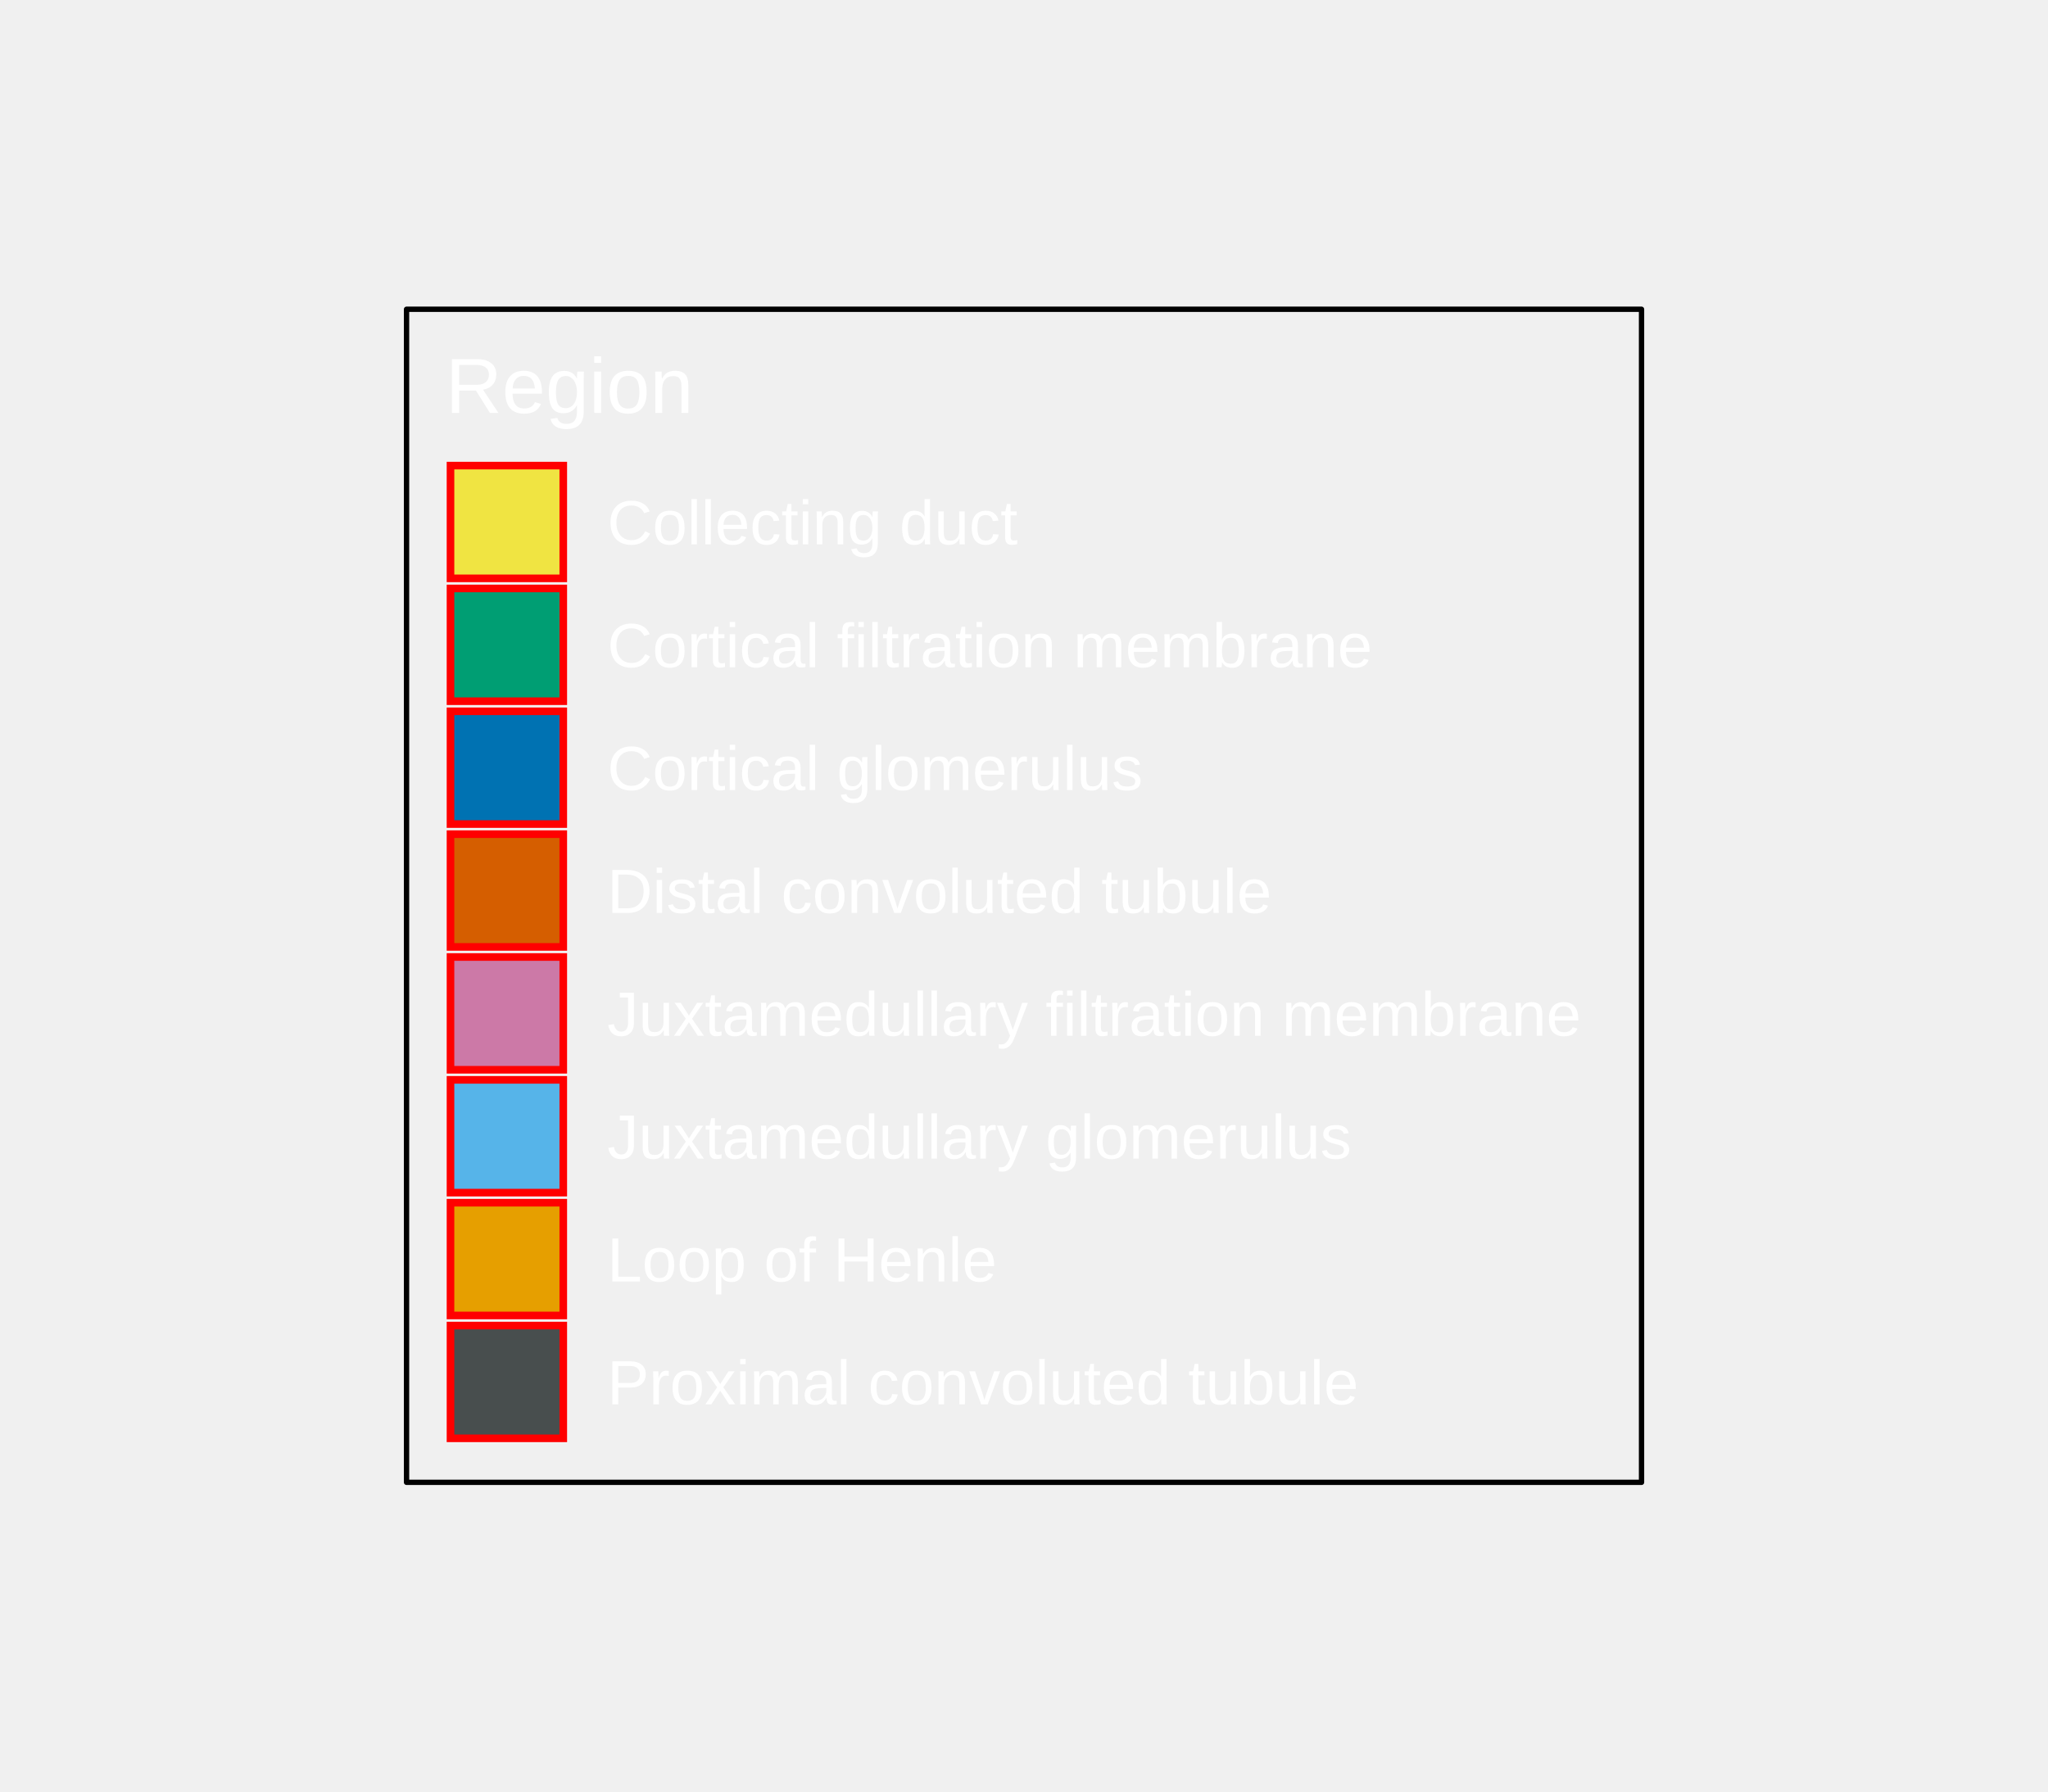
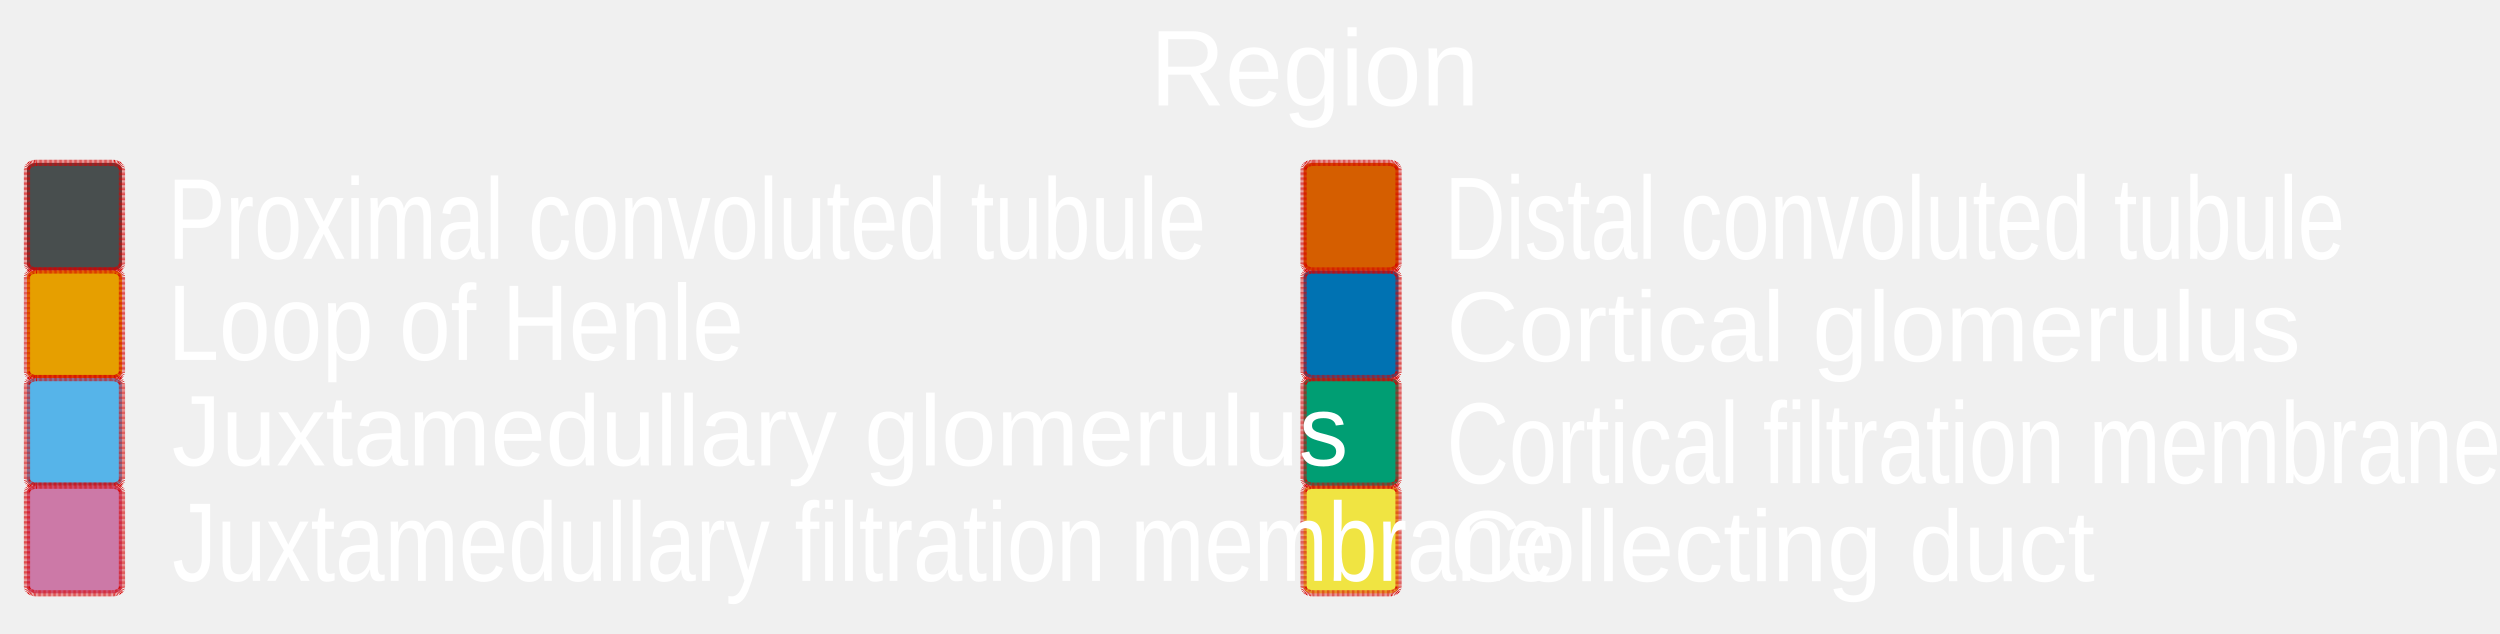
- <svg xmlns="http://www.w3.org/2000/svg" class="svglite" viewBox="0 0 288.00 252.00">
-   <defs>
-     <style type="text/css">
-     .svglite line, .svglite polyline, .svglite polygon, .svglite path, .svglite rect, .svglite circle {
-       fill: none;
-       stroke: #000000;
-       stroke-linecap: round;
-       stroke-linejoin: round;
-       stroke-miterlimit: 10.00;
-     }
-   </style>
-   </defs>
-   <rect width="100%" height="100%" style="stroke: none; fill: none;" />
-   <defs>
-     <clipPath id="cpMC4wMHwyODguMDB8MC4wMHwyNTIuMDA=">
-       <rect x="0.00" y="0.00" width="288.00" height="252.00" />
-     </clipPath>
-   </defs>
-   <g clip-path="url(#cpMC4wMHwyODguMDB8MC4wMHwyNTIuMDA=)">
-     <rect x="57.17" y="43.50" width="173.67" height="165.00" style="stroke-width: 0.75;" />
-     <rect x="57.17" y="43.50" width="173.67" height="165.00" style="stroke-width: 1.07; stroke: none;" />
-     <text x="62.65" y="58.08" style="font-size: 11.00px; fill: #FFFFFF; font-family: Arial;" textLength="34.86px" lengthAdjust="spacingAndGlyphs">Region</text>
-     <rect x="62.65" y="64.78" width="17.28" height="17.28" style="stroke-width: 1.07; stroke: none; fill: #F2F2F2;" />
-     <rect id="collDuct" x="63.35" y="65.49" width="15.86" height="15.86" style="stroke-width: 1.07; stroke: red; stroke-linecap: square; stroke-linejoin: miter; fill: #F0E442;" />
-     <rect x="62.65" y="82.06" width="17.28" height="17.28" style="stroke-width: 1.07; stroke: none; fill: #F2F2F2;" />
-     <rect id="corFiltMem" x="63.35" y="82.77" width="15.86" height="15.86" style="stroke-width: 1.07; stroke: red; stroke-linecap: square; stroke-linejoin: miter; fill: #009E73;" />
-     <rect x="62.65" y="99.34" width="17.28" height="17.28" style="stroke-width: 1.07; stroke: none; fill: #F2F2F2;" />
-     <rect id="corGlom" x="63.35" y="100.05" width="15.86" height="15.86" style="stroke-width: 1.07; stroke: red; stroke-linecap: square; stroke-linejoin: miter; fill: #0072B2;" />
-     <rect x="62.65" y="116.62" width="17.28" height="17.28" style="stroke-width: 1.07; stroke: none; fill: #F2F2F2;" />
-     <rect id="dct" x="63.35" y="117.33" width="15.86" height="15.86" style="stroke-width: 1.07; stroke: red; stroke-linecap: square; stroke-linejoin: miter; fill: #D55E00;" />
-     <rect x="62.65" y="133.90" width="17.28" height="17.28" style="stroke-width: 1.07; stroke: none; fill: #F2F2F2;" />
-     <rect id="medFiltMem" x="63.35" y="134.61" width="15.86" height="15.86" style="stroke-width: 1.07; stroke: red; stroke-linecap: square; stroke-linejoin: miter; fill: #CC79A7;" />
-     <rect x="62.65" y="151.18" width="17.28" height="17.28" style="stroke-width: 1.07; stroke: none; fill: #F2F2F2;" />
-     <rect id="medGlom" x="63.35" y="151.89" width="15.86" height="15.86" style="stroke-width: 1.07; stroke: red; stroke-linecap: square; stroke-linejoin: miter; fill: #56B4E9;" />
-     <rect x="62.65" y="168.46" width="17.28" height="17.28" style="stroke-width: 1.07; stroke: none; fill: #F2F2F2;" />
-     <rect id="loop" x="63.35" y="169.17" width="15.86" height="15.86" style="stroke-width: 1.07; stroke: red; stroke-linecap: square; stroke-linejoin: miter; fill: #E69F00;" />
-     <rect x="62.65" y="185.74" width="17.28" height="17.28" style="stroke-width: 1.07; stroke: none; fill: #F2F2F2;" />
-     <rect id="pct" x="63.35" y="186.45" width="15.86" height="15.86" style="stroke-width: 1.07; stroke: red; stroke-linecap: square; stroke-linejoin: miter; fill: #484E4E;" />
-     <text x="85.40" y="76.57" style="font-size: 8.80px; fill: #FFFFFF; font-family: Arial;" textLength="57.72px" lengthAdjust="spacingAndGlyphs">Collecting duct</text>
-     <text x="85.40" y="93.85" style="font-size: 8.80px; fill: #FFFFFF; font-family: Arial;" textLength="107.60px" lengthAdjust="spacingAndGlyphs">Cortical filtration membrane</text>
-     <text x="85.40" y="111.13" style="font-size: 8.80px; fill: #FFFFFF; font-family: Arial;" textLength="75.31px" lengthAdjust="spacingAndGlyphs">Cortical glomerulus</text>
-     <text x="85.40" y="128.41" style="font-size: 8.80px; fill: #FFFFFF; font-family: Arial;" textLength="93.45px" lengthAdjust="spacingAndGlyphs">Distal convoluted tubule</text>
-     <text x="85.40" y="145.69" style="font-size: 8.80px; fill: #FFFFFF; font-family: Arial;" textLength="136.97px" lengthAdjust="spacingAndGlyphs">Juxtamedullary filtration membrane</text>
-     <text x="85.40" y="162.97" style="font-size: 8.80px; fill: #FFFFFF; font-family: Arial;" textLength="104.67px" lengthAdjust="spacingAndGlyphs">Juxtamedullary glomerulus</text>
-     <text x="85.40" y="180.25" style="font-size: 8.80px; fill: #FFFFFF; font-family: Arial;" textLength="54.81px" lengthAdjust="spacingAndGlyphs">Loop of Henle</text>
-     <text x="85.40" y="197.53" style="font-size: 8.80px; fill: #FFFFFF; font-family: Arial;" textLength="105.67px" lengthAdjust="spacingAndGlyphs">Proximal convoluted tubule</text>
+ <svg xmlns="http://www.w3.org/2000/svg" viewBox="0 0 300 76" version="1.1" id="svg3341">
+   <defs id="defs3338" />
+   <g id="layer1">
+     <rect style="opacity:1;fill:#484e4e;fill-opacity:1;stroke:#d60000;stroke-width:0.75;stroke-linejoin:round;stroke-miterlimit:4;stroke-dasharray:0.075, 0.075;stroke-dashoffset:0" id="pct" width="11.394" height="12.913" x="3.239" y="19.544" rx="1.132" ry="0.749" />
+     <rect style="fill:#e69f00;fill-opacity:1;stroke:#d60000;stroke-width:0.75;stroke-linejoin:round;stroke-miterlimit:4;stroke-dasharray:0.075, 0.075;stroke-dashoffset:0" id="loop" width="11.394" height="12.913" x="3.239" y="32.457" rx="1.132" ry="0.749" />
+     <rect style="fill:#56b4e9;fill-opacity:1;stroke:#d60000;stroke-width:0.75;stroke-linejoin:round;stroke-miterlimit:4;stroke-dasharray:0.075, 0.075;stroke-dashoffset:0" id="medGlom" width="11.394" height="12.913" x="3.239" y="45.37" rx="1.132" ry="0.749" />
+     <rect style="fill:#cc79a7;fill-opacity:1;stroke:#d60000;stroke-width:0.75;stroke-linejoin:round;stroke-miterlimit:4;stroke-dasharray:0.075, 0.075;stroke-dashoffset:0" id="medFiltMem" width="11.394" height="12.913" x="3.239" y="58.283" rx="1.132" ry="0.749" />
+     <rect style="fill:#f0e442;fill-opacity:1;stroke:#d60000;stroke-width:0.75;stroke-linejoin:round;stroke-miterlimit:4;stroke-dasharray:0.075, 0.075;stroke-dashoffset:0" id="collDuct" width="11.394" height="12.913" x="156.43" y="58.283" rx="1.132" ry="0.749" />
+     <rect style="fill:#009e73;fill-opacity:1;stroke:#d60000;stroke-width:0.75;stroke-linejoin:round;stroke-miterlimit:4;stroke-dasharray:0.075, 0.075;stroke-dashoffset:0" id="corFiltMem" width="11.394" height="12.913" x="156.43" y="45.37" rx="1.132" ry="0.749" />
+     <rect style="fill:#0072b2;fill-opacity:1;stroke:#d60000;stroke-width:0.75;stroke-linejoin:round;stroke-miterlimit:4;stroke-dasharray:0.075, 0.075;stroke-dashoffset:0" id="corGlom" width="11.394" height="12.913" x="156.43" y="32.457" rx="1.132" ry="0.749" />
+     <rect style="fill:#d55e00;fill-opacity:1;stroke:#d60000;stroke-width:0.75;stroke-linejoin:round;stroke-miterlimit:4;stroke-dasharray:0.075, 0.075;stroke-dashoffset:0" id="dct" width="11.394" height="12.913" x="156.43" y="19.544" rx="1.132" ry="0.749" />
+     <text x="85.4" y="76.57" style="font-size:8.8px;font-family:Arial;fill:#ffffff" textLength="105.67" lengthAdjust="spacingAndGlyphs" id="text43" transform="matrix(1.179353,0,0,1.569652,-80.59612,-89.13533)">Proximal convoluted tubule</text>
+     <text x="85.4" y="93.85" style="font-style:normal;font-variant:normal;font-weight:normal;font-stretch:normal;font-size:9.038px;font-family:Arial;-inkscape-font-specification:'Arial, Normal';font-variant-ligatures:normal;font-variant-caps:normal;font-variant-numeric:normal;font-variant-east-asian:normal;fill:#ffffff" textLength="54.81" lengthAdjust="spacingAndGlyphs" id="text45" transform="matrix(1.22819,0,0,1.428819,-84.75758,-90.90433)">Loop of Henle</text>
+     <text x="85.4" y="111.13" style="font-style:normal;font-variant:normal;font-weight:normal;font-stretch:normal;font-size:9.797px;font-family:Arial;-inkscape-font-specification:'Arial, Normal';font-variant-ligatures:normal;font-variant-caps:normal;font-variant-numeric:normal;font-variant-east-asian:normal;fill:#ffffff" textLength="104.67" lengthAdjust="spacingAndGlyphs" id="text47" transform="matrix(1.211539,0,0,1.232829,-82.85012,-81.14905)">Juxtamedullary glomerulus</text>
+     <text x="85.4" y="128.41" style="font-style:normal;font-variant:normal;font-weight:normal;font-stretch:normal;font-size:11.049px;font-family:Arial;-inkscape-font-specification:'Arial, Normal';font-variant-ligatures:normal;font-variant-caps:normal;font-variant-numeric:normal;font-variant-east-asian:normal;fill:#ffffff" textLength="136.97" lengthAdjust="spacingAndGlyphs" id="text49" transform="matrix(0.9651135,0,0,1.216793,-61.74312,-86.5428)">Juxtamedullary filtration membrane</text>
+     <text x="62.65" y="58.08" style="font-size:11px;font-family:Arial;fill:#ffffff" textLength="34.86" lengthAdjust="spacingAndGlyphs" id="text17" transform="matrix(1.133004,0,0,1.177825,67.02433,-55.75014)">Region</text>
+     <text x="85.4" y="145.69" style="font-style:normal;font-variant:normal;font-weight:normal;font-stretch:normal;font-size:8.975px;font-family:Arial;-inkscape-font-specification:'Arial, Normal';font-variant-ligatures:normal;font-variant-caps:normal;font-variant-numeric:normal;font-variant-east-asian:normal;fill:#ffffff" textLength="93.45" lengthAdjust="spacingAndGlyphs" id="text51-1" transform="matrix(1.133867,0,0,1.569581,76.50954,-197.6201)">Distal convoluted tubule</text>
+     <text x="85.4" y="162.97" style="font-style:normal;font-variant:normal;font-weight:normal;font-stretch:normal;font-size:9.837px;font-family:Arial;-inkscape-font-specification:'Arial, Normal';font-variant-ligatures:normal;font-variant-caps:normal;font-variant-numeric:normal;font-variant-east-asian:normal;fill:#ffffff" textLength="75.31" lengthAdjust="spacingAndGlyphs" id="text53-0" transform="matrix(1.217482,0,0,1.216793,69.60514,-154.9499)">Cortical glomerulus</text>
+     <text x="85.4" y="180.25" style="font-style:normal;font-variant:normal;font-weight:normal;font-stretch:normal;font-size:8.982px;font-family:Arial;-inkscape-font-specification:'Arial, Normal';font-variant-ligatures:normal;font-variant-caps:normal;font-variant-numeric:normal;font-variant-east-asian:normal;fill:#ffffff" textLength="107.6" lengthAdjust="spacingAndGlyphs" id="text55-2" transform="matrix(1.151869,0,0,1.542662,75.23717,-220.0925)">Cortical filtration membrane</text>
+     <text x="85.4" y="197.53" style="font-style:normal;font-variant:normal;font-weight:normal;font-stretch:normal;font-size:10.466px;font-family:Arial;-inkscape-font-specification:'Arial, Normal';font-variant-ligatures:normal;font-variant-caps:normal;font-variant-numeric:normal;font-variant-east-asian:normal;fill:#ffffff" textLength="57.72" lengthAdjust="spacingAndGlyphs" id="text57-2" transform="matrix(1.127494,0,0,1.160804,77.70928,-159.5512)">Collecting duct</text>
  </g>
</svg>
